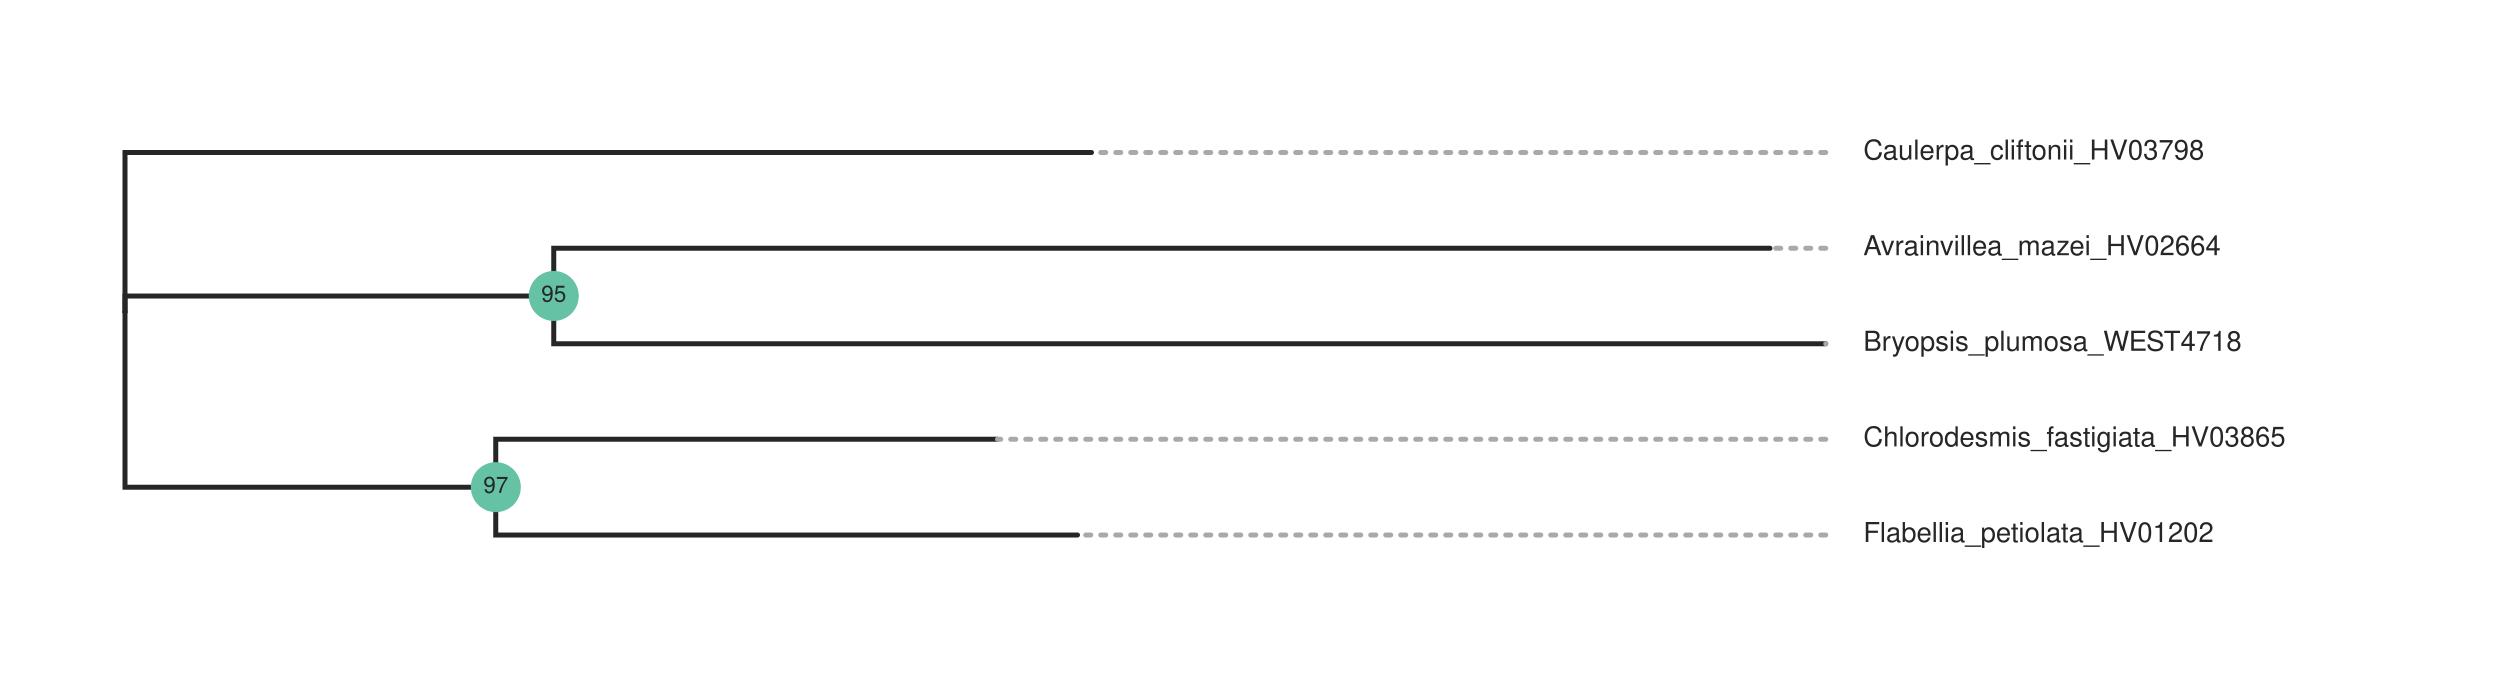
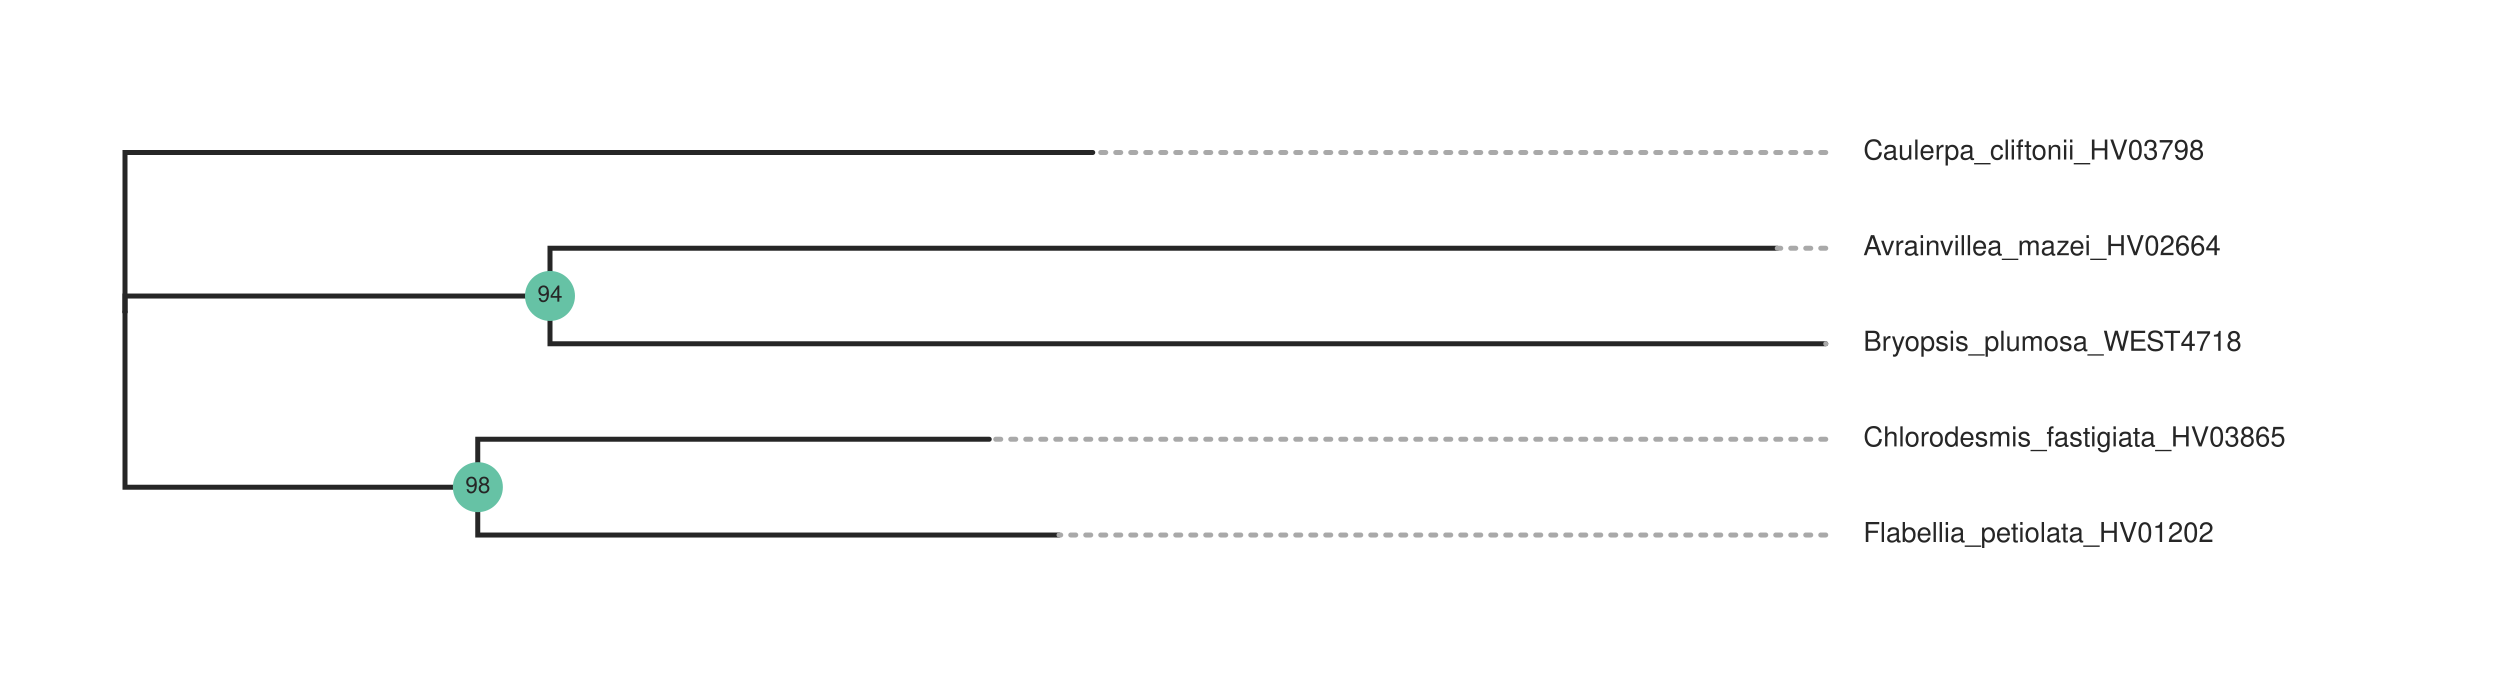
- <svg xmlns="http://www.w3.org/2000/svg" class="toyplot-canvas-Canvas" width="1000.0px" height="275.0px" viewBox="0 0 1000.0 275.0" preserveAspectRatio="xMidYMid meet" style="background-color:transparent;border-color:#292724;border-style:none;border-width:1.0;fill:rgb(16.1%,15.3%,14.1%);fill-opacity:1.0;font-family:Helvetica;font-size:12px;opacity:1.0;stroke:rgb(16.1%,15.3%,14.1%);stroke-opacity:1.0;stroke-width:1.0" id="t56d7dc51b8b44ef8a9795b2920876be2">
-   <g class="toyplot-coordinates-Cartesian" id="t444ca56e9d734d329609668f8a8486d8">
-     <clipPath id="t472437a40f59419da66aea8c7d368149">
+ <svg xmlns="http://www.w3.org/2000/svg" class="toyplot-canvas-Canvas" width="1000.0px" height="275.0px" viewBox="0 0 1000.0 275.0" preserveAspectRatio="xMidYMid meet" style="background-color:transparent;border-color:#292724;border-style:none;border-width:1.0;fill:rgb(16.1%,15.3%,14.1%);fill-opacity:1.0;font-family:Helvetica;font-size:12px;opacity:1.0;stroke:rgb(16.1%,15.3%,14.1%);stroke-opacity:1.0;stroke-width:1.0" id="t7c5cbb76a79842609cae1ec1216280b5">
+   <g class="toyplot-coordinates-Cartesian" id="t4a1c87042f9f4c45b38c0fc74802e30d">
+     <clipPath id="t8aa3d9c13fc64bef80a05fc0fa51dce9">
      <rect x="30.0" y="30.0" width="940.0" height="215.0" />
    </clipPath>
-     <g clip-path="url(#t472437a40f59419da66aea8c7d368149)">
-       <g class="toytree-mark-Toytree" id="t7b59106c0c47414e9014422000c0e106">
+     <g clip-path="url(#t8aa3d9c13fc64bef80a05fc0fa51dce9)">
+       <g class="toytree-mark-Toytree" id="tc067943df30247ec9372818f272b60e2">
        <g class="toytree-Edges" style="fill:none;stroke:rgb(14.9%,14.9%,14.9%);stroke-linecap:round;stroke-opacity:1;stroke-width:2">
-           <path d="M 50.0 124.8 L 50.0 118.4 L 221.5 118.4" id="7,6" />
-           <path d="M 50.0 124.8 L 50.0 194.9 L 198.3 194.9" id="7,5" />
-           <path d="M 50.0 124.8 L 50.0 61.0 L 436.6 61.0" id="7,4" />
-           <path d="M 221.5 118.4 L 221.5 99.3 L 708.0 99.3" id="6,3" />
-           <path d="M 221.5 118.4 L 221.5 137.5 L 730.3 137.5" id="6,2" />
-           <path d="M 198.3 194.9 L 198.3 175.7 L 399.0 175.7" id="5,1" />
-           <path d="M 198.3 194.9 L 198.3 214.0 L 431.0 214.0" id="5,0" />
+           <path d="M 50.0 124.8 L 50.0 118.4 L 220.0 118.4" id="7,6" />
+           <path d="M 50.0 124.8 L 50.0 194.9 L 191.1 194.9" id="7,5" />
+           <path d="M 50.0 124.8 L 50.0 61.0 L 437.1 61.0" id="7,4" />
+           <path d="M 220.0 118.4 L 220.0 99.3 L 710.9 99.3" id="6,3" />
+           <path d="M 220.0 118.4 L 220.0 137.5 L 730.3 137.5" id="6,2" />
+           <path d="M 191.1 194.9 L 191.1 175.7 L 395.7 175.7" id="5,1" />
+           <path d="M 191.1 194.9 L 191.1 214.0 L 423.6 214.0" id="5,0" />
        </g>
        <g class="toytree-AlignEdges" style="stroke:rgb(66.3%,66.3%,66.3%);stroke-dasharray:2, 4;stroke-linecap:round;stroke-opacity:1.0;stroke-width:2">
-           <path d="M 730.3 214.0 L 431.0 214.0" />
-           <path d="M 730.3 175.7 L 399.0 175.7" />
+           <path d="M 730.3 214.0 L 423.6 214.0" />
+           <path d="M 730.3 175.7 L 395.7 175.7" />
          <path d="M 730.3 137.5 L 730.3 137.5" />
-           <path d="M 730.3 99.3 L 708.0 99.3" />
-           <path d="M 730.3 61.0 L 436.6 61.0" />
+           <path d="M 730.3 99.3 L 710.9 99.3" />
+           <path d="M 730.3 61.0 L 437.1 61.0" />
        </g>
        <g class="toytree-Nodes" style="fill:rgb(40%,76.1%,64.7%);fill-opacity:1.0;stroke:None;stroke-width:1">
-           <g id="node-0" transform="translate(431.006,213.986)">
+           <g id="node-0" transform="translate(423.599,213.986)">
            <circle r="0.0" />
          </g>
-           <g id="node-1" transform="translate(398.986,175.743)">
+           <g id="node-1" transform="translate(395.705,175.743)">
            <circle r="0.0" />
          </g>
          <g id="node-2" transform="translate(730.330,137.500)">
            <circle r="0.0" />
          </g>
-           <g id="node-3" transform="translate(708.008,99.257)">
+           <g id="node-3" transform="translate(710.881,99.257)">
            <circle r="0.0" />
          </g>
-           <g id="node-4" transform="translate(436.570,61.014)">
+           <g id="node-4" transform="translate(437.136,61.014)">
            <circle r="0.0" />
          </g>
-           <g id="node-5" transform="translate(198.326,194.865)">
+           <g id="node-5" transform="translate(191.147,194.865)">
            <circle r="10.0" />
          </g>
-           <g id="node-6" transform="translate(221.507,118.378)">
+           <g id="node-6" transform="translate(219.994,118.378)">
            <circle r="10.0" />
          </g>
          <g id="node-7" transform="translate(50.000,124.752)">
            <circle r="0.0" />
          </g>
        </g>
        <g class="toytree-NodeLabels" style="fill:rgb(14.9%,14.9%,14.9%);fill-opacity:1.0;font-size:9px;stroke:none">
-           <g transform="translate(193.32,197.16)">
-             <text>97</text>
+           <g transform="translate(186.14,197.16)">
+             <text>98</text>
          </g>
-           <g transform="translate(216.50,120.68)">
-             <text>95</text>
+           <g transform="translate(214.99,120.68)">
+             <text>94</text>
          </g>
        </g>
        <g class="toytree-TipLabels" style="fill:rgb(14.9%,14.9%,14.9%);fill-opacity:1.0;font-family:helvetica;font-size:11px;font-weight:normal;stroke:none;white-space:pre">
          <g transform="translate(730.33,213.99)rotate(0)">
            <text x="15.00" y="2.81" style="">Flabellia_petiolata_HV01202</text>
          </g>
          <g transform="translate(730.33,175.74)rotate(0)">
            <text x="15.00" y="2.81" style="">Chlorodesmis_fastigiata_HV03865</text>
          </g>
          <g transform="translate(730.33,137.50)rotate(0)">
            <text x="15.00" y="2.81" style="">Bryopsis_plumosa_WEST4718</text>
          </g>
          <g transform="translate(730.33,99.26)rotate(0)">
            <text x="15.00" y="2.81" style="">Avrainvillea_mazei_HV02664</text>
          </g>
          <g transform="translate(730.33,61.01)rotate(0)">
            <text x="15.00" y="2.81" style="">Caulerpa_cliftonii_HV03798</text>
          </g>
        </g>
      </g>
    </g>
  </g>
</svg>
